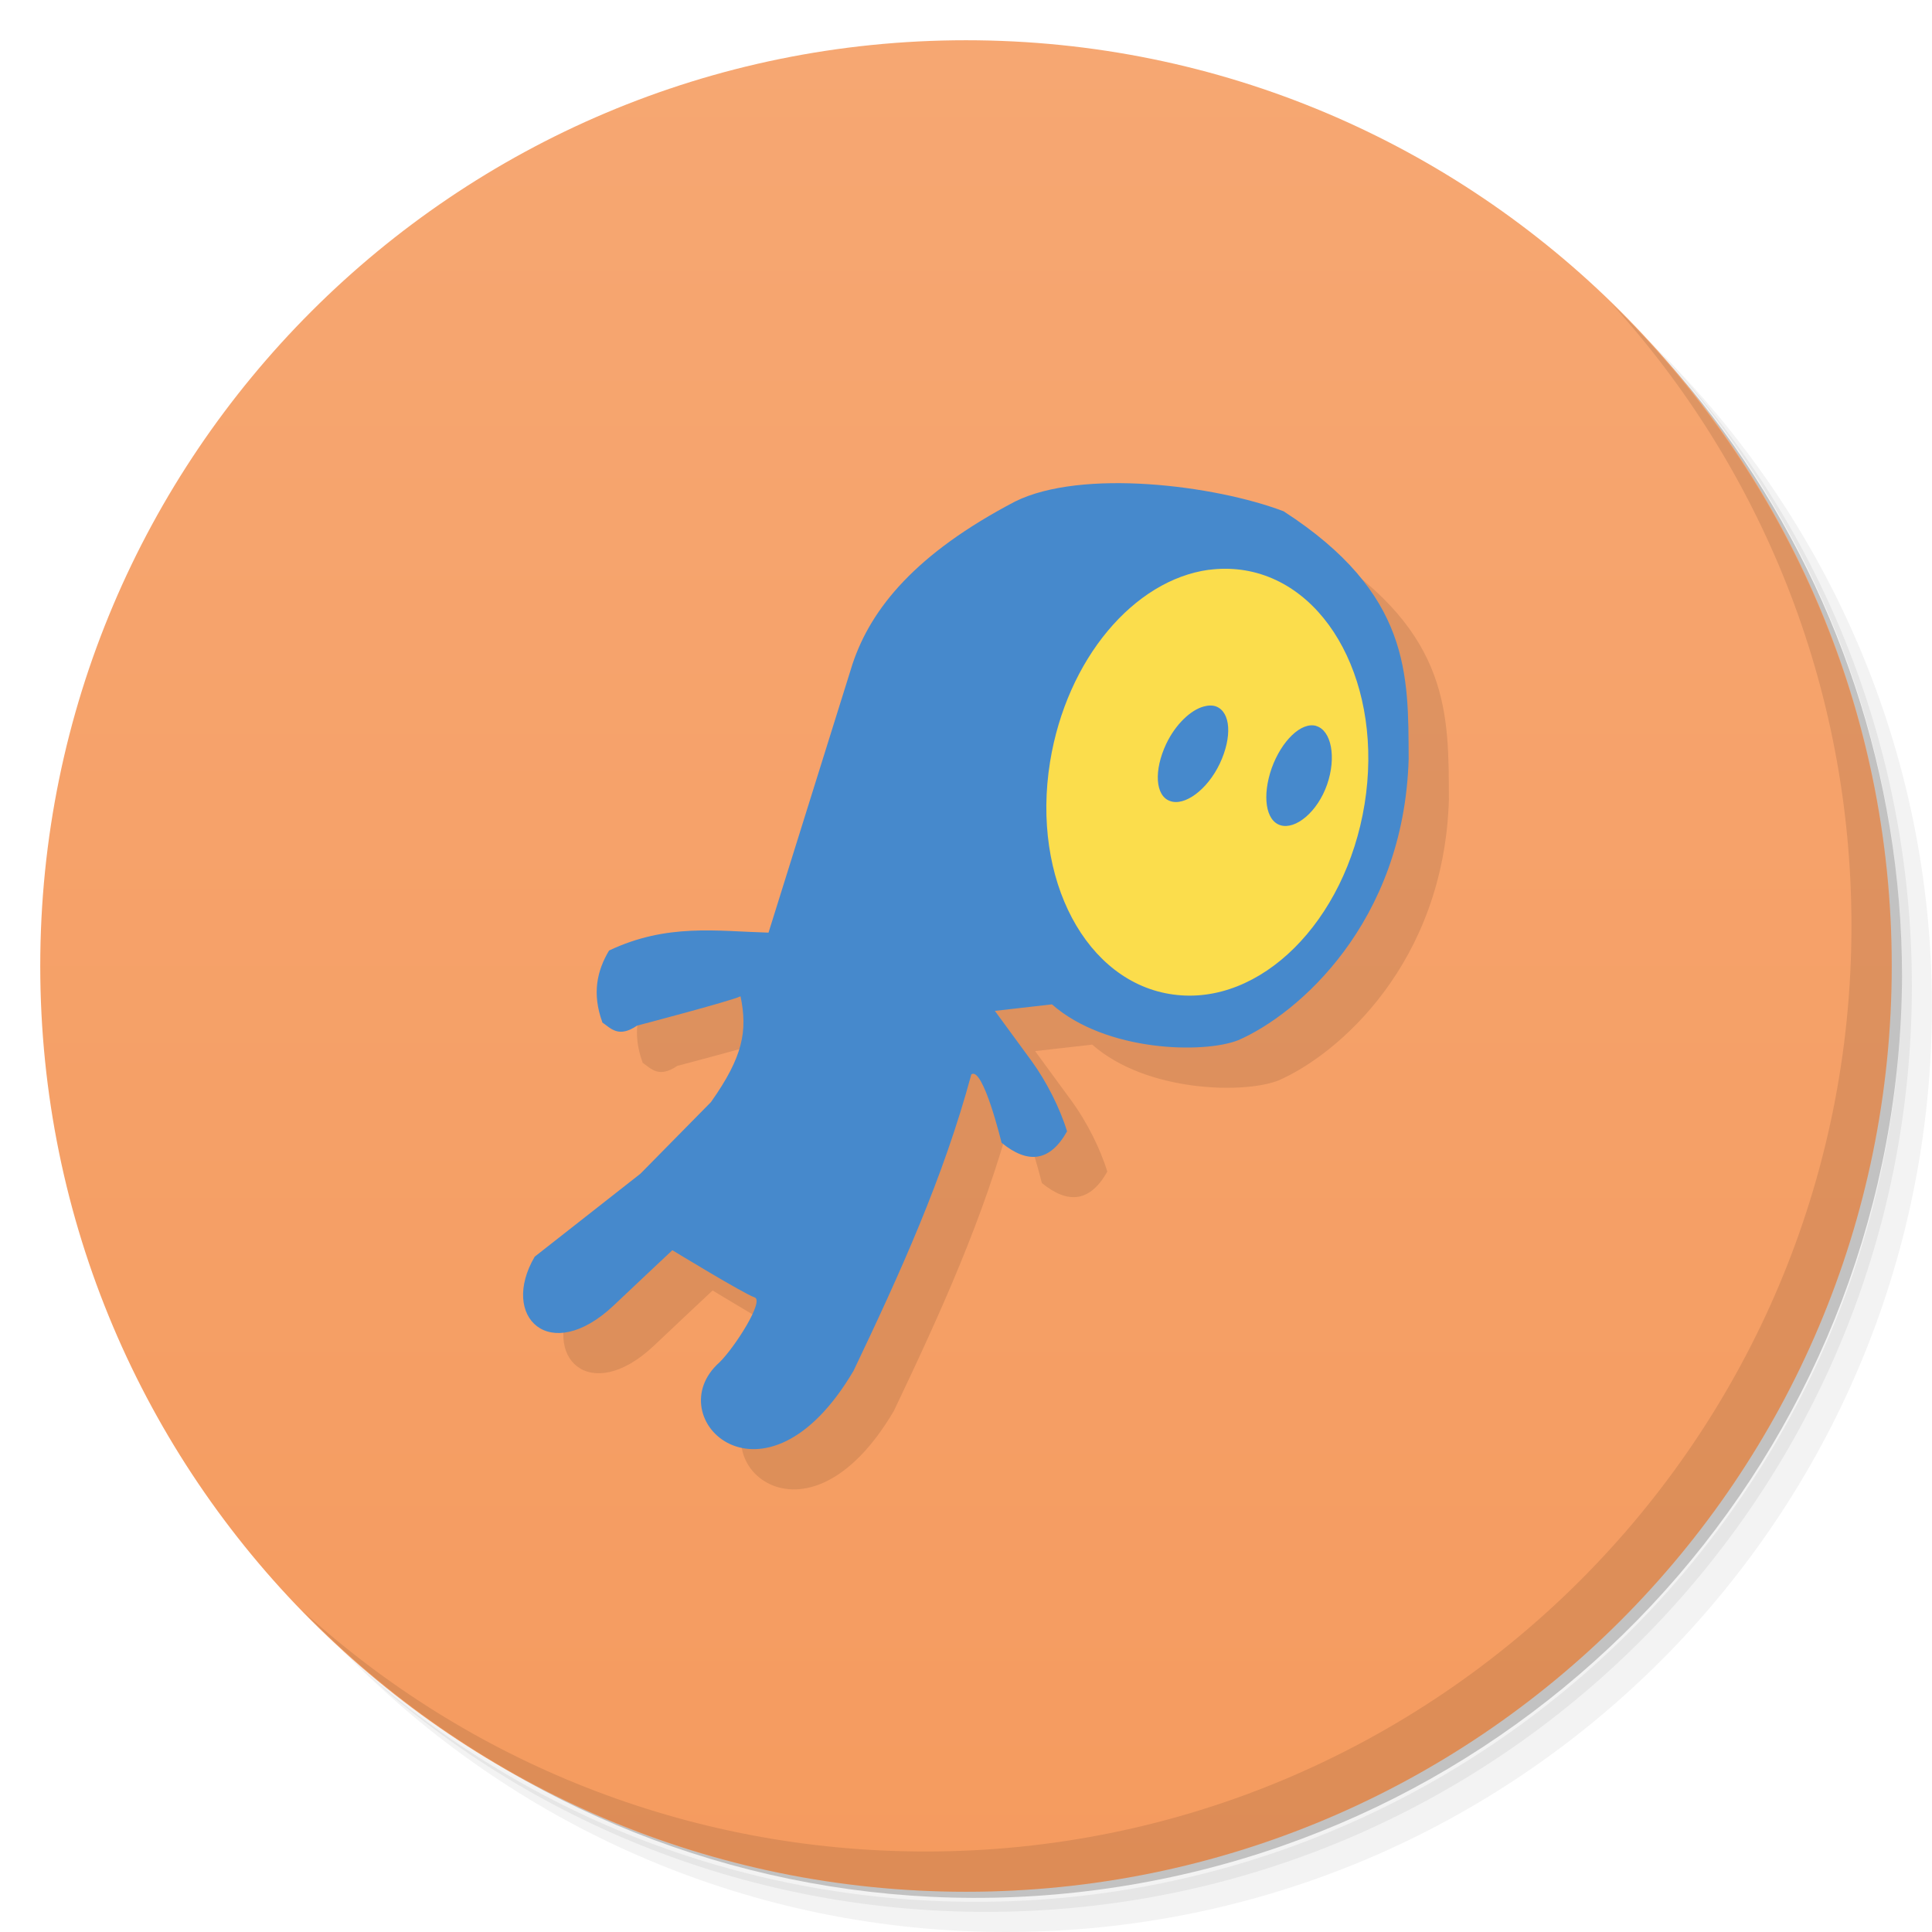
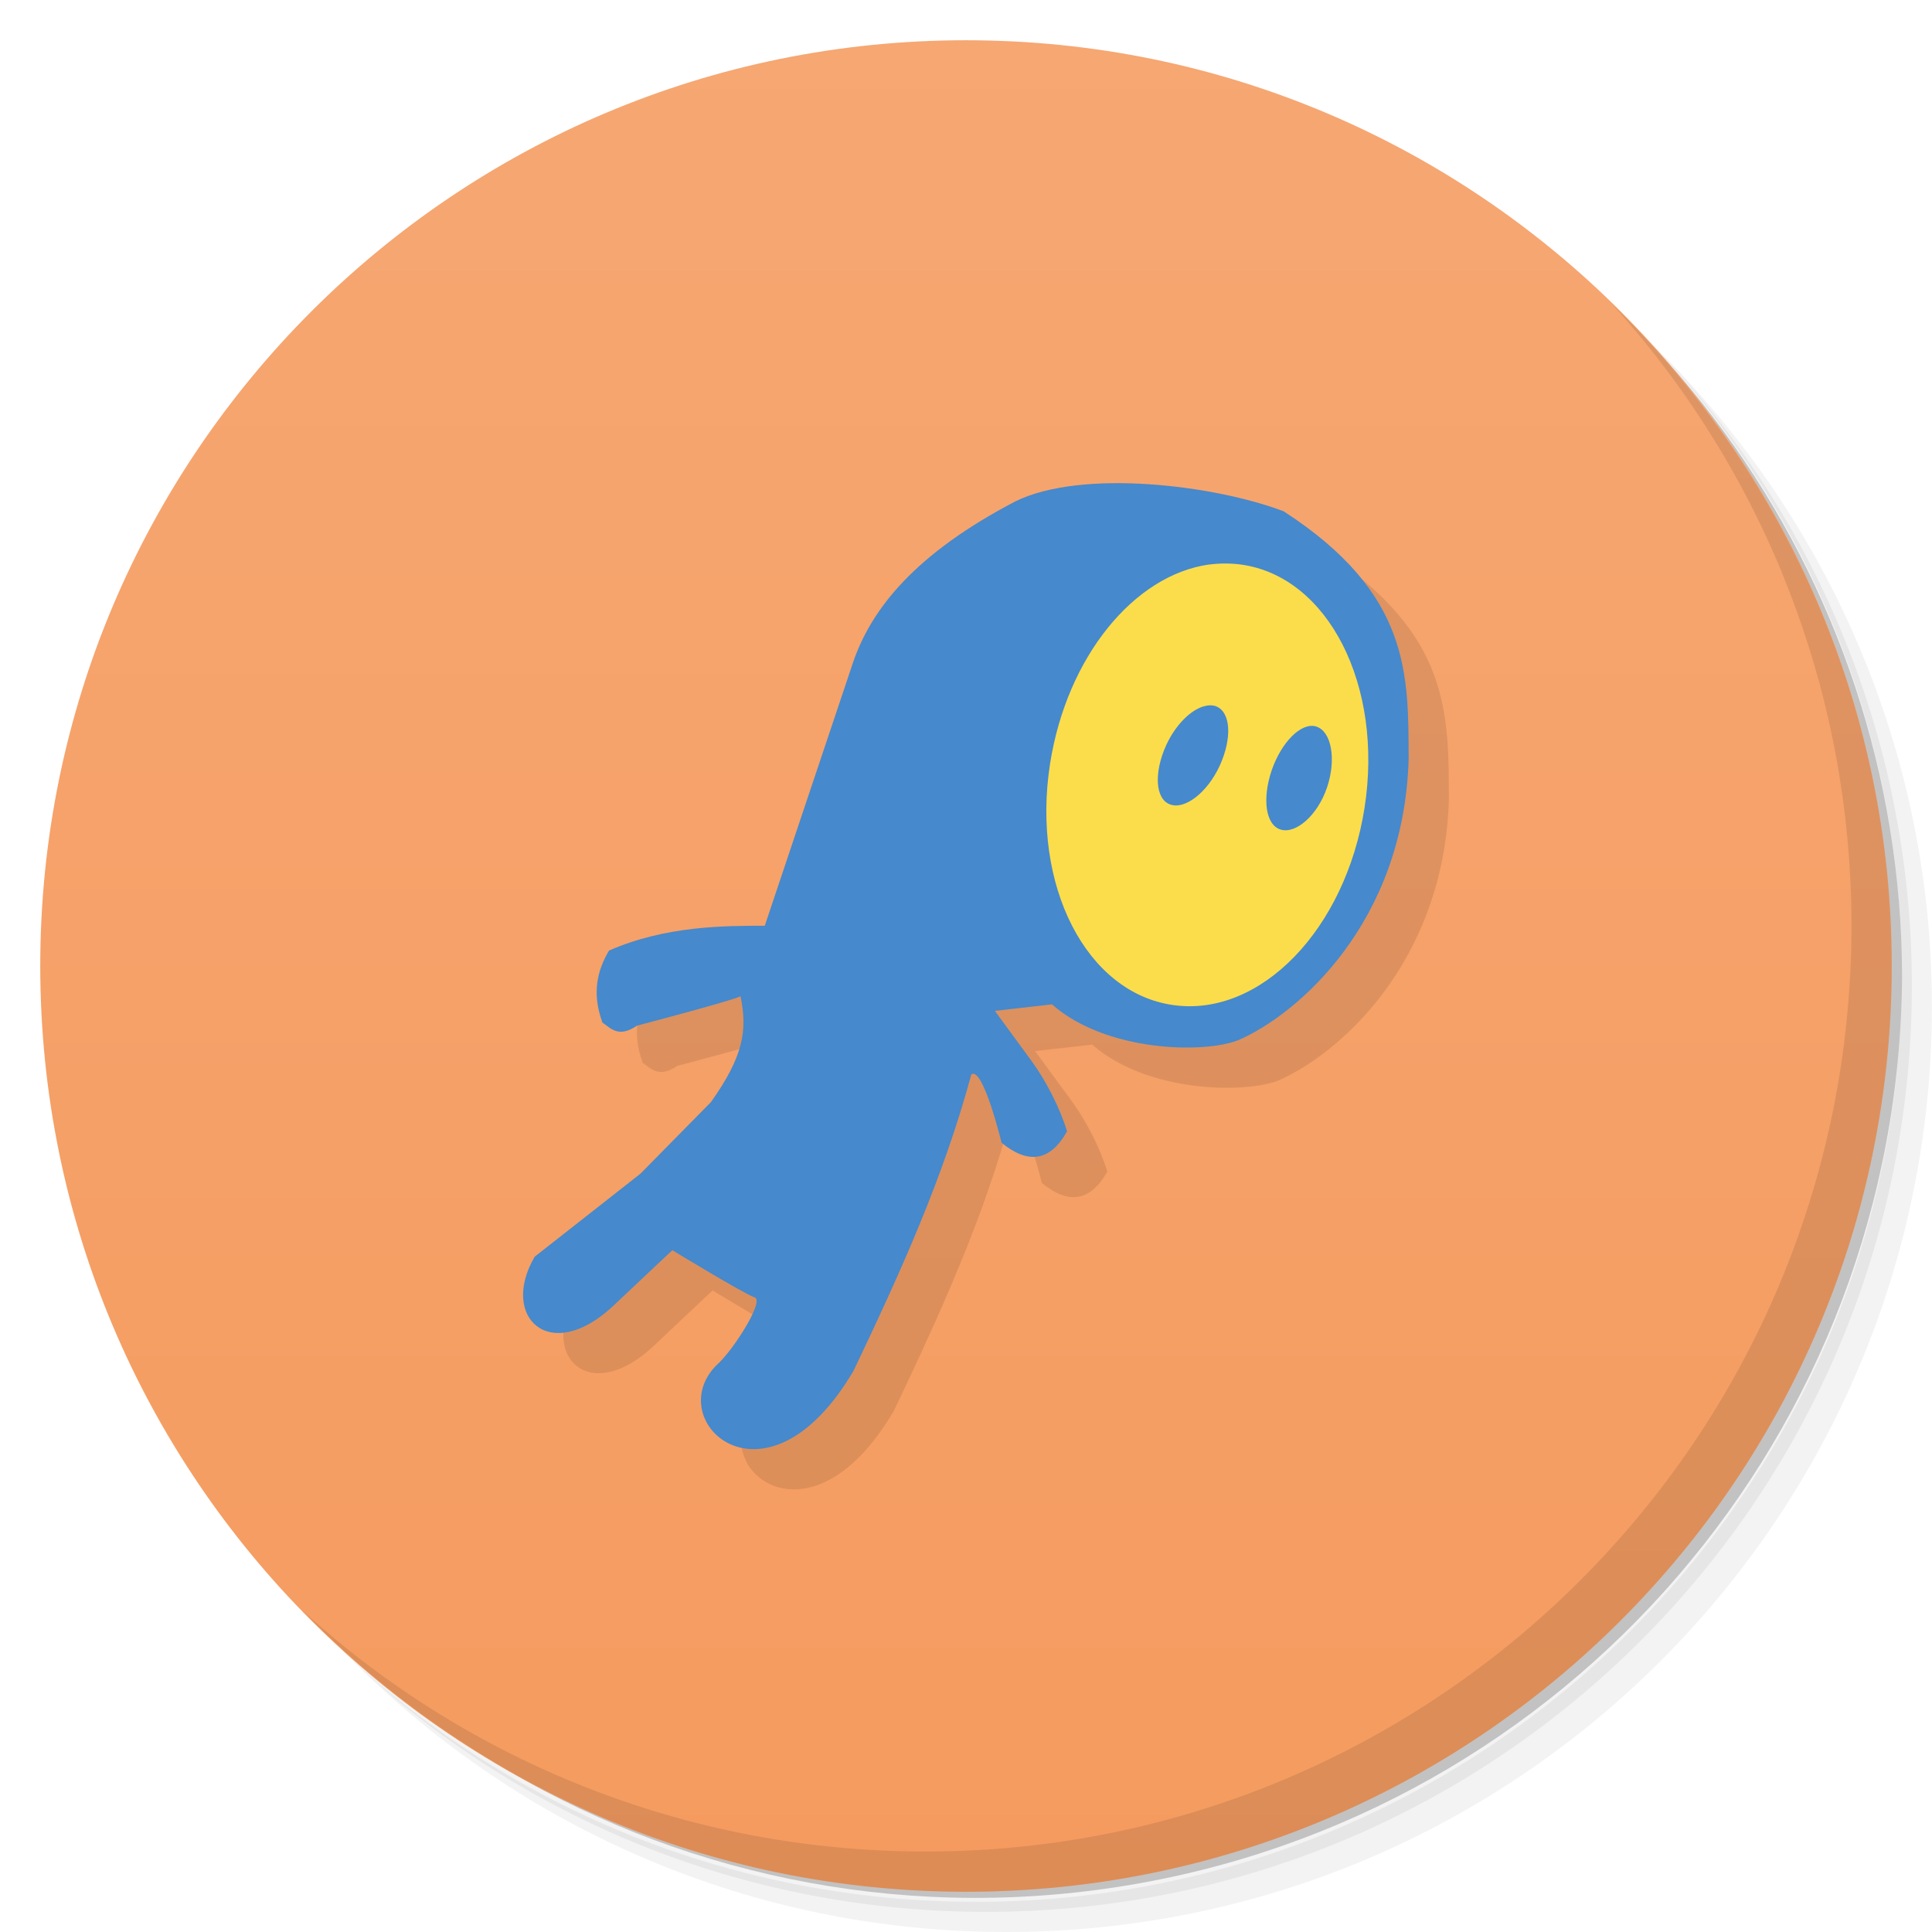
- <svg xmlns="http://www.w3.org/2000/svg" viewBox="0 0 48 48">
+ <svg xmlns="http://www.w3.org/2000/svg" version="1.1" viewBox="0 0 48 48">
  <defs>
-     <linearGradient id="linearGradient3764" x1="1" x2="47" gradientUnits="userSpaceOnUse" gradientTransform="matrix(0,-1,1,0,-1.5e-6,48)">
-       <stop style="stop-color:#f59b5f;stop-opacity:1" />
-       <stop offset="1" style="stop-color:#f6a772;stop-opacity:1" />
+     <linearGradient id="linearGradient3764" x1="1" x2="47" gradientTransform="matrix(0 -1 1 0 -1.5e-6 48)" gradientUnits="userSpaceOnUse">
+       <stop style="stop-color:#f59b5f" offset="0" />
+       <stop style="stop-color:#f6a772" offset="1" />
    </linearGradient>
  </defs>
-   <g>
-     <path d="m 36.31 5 c 5.859 4.062 9.688 10.831 9.688 18.5 c 0 12.426 -10.07 22.5 -22.5 22.5 c -7.669 0 -14.438 -3.828 -18.5 -9.688 c 1.037 1.822 2.306 3.499 3.781 4.969 c 4.085 3.712 9.514 5.969 15.469 5.969 c 12.703 0 23 -10.298 23 -23 c 0 -5.954 -2.256 -11.384 -5.969 -15.469 c -1.469 -1.475 -3.147 -2.744 -4.969 -3.781 z m 4.969 3.781 c 3.854 4.113 6.219 9.637 6.219 15.719 c 0 12.703 -10.297 23 -23 23 c -6.081 0 -11.606 -2.364 -15.719 -6.219 c 4.16 4.144 9.883 6.719 16.219 6.719 c 12.703 0 23 -10.298 23 -23 c 0 -6.335 -2.575 -12.06 -6.719 -16.219 z" style="opacity:0.05" />
-     <path d="m 41.28 8.781 c 3.712 4.085 5.969 9.514 5.969 15.469 c 0 12.703 -10.297 23 -23 23 c -5.954 0 -11.384 -2.256 -15.469 -5.969 c 4.113 3.854 9.637 6.219 15.719 6.219 c 12.703 0 23 -10.298 23 -23 c 0 -6.081 -2.364 -11.606 -6.219 -15.719 z" style="opacity:0.1" />
-     <path d="m 31.25 2.375 c 8.615 3.154 14.75 11.417 14.75 21.13 c 0 12.426 -10.07 22.5 -22.5 22.5 c -9.708 0 -17.971 -6.135 -21.12 -14.75 a 23 23 0 0 0 44.875 -7 a 23 23 0 0 0 -16 -21.875 z" style="opacity:0.2" />
+   <path d="m36.31 5c5.859 4.062 9.688 10.831 9.688 18.5 0 12.426-10.07 22.5-22.5 22.5-7.669 0-14.438-3.828-18.5-9.688 1.037 1.822 2.306 3.499 3.781 4.969 4.085 3.712 9.514 5.969 15.469 5.969 12.703 0 23-10.298 23-23 0-5.954-2.256-11.384-5.969-15.469-1.469-1.475-3.147-2.744-4.969-3.781zm4.969 3.781c3.854 4.113 6.219 9.637 6.219 15.719 0 12.703-10.297 23-23 23-6.081 0-11.606-2.364-15.719-6.219 4.16 4.144 9.883 6.719 16.219 6.719 12.703 0 23-10.298 23-23 0-6.335-2.575-12.06-6.719-16.219z" style="opacity:.05" />
+   <path d="m41.28 8.781c3.712 4.085 5.969 9.514 5.969 15.469 0 12.703-10.297 23-23 23-5.954 0-11.384-2.256-15.469-5.969 4.113 3.854 9.637 6.219 15.719 6.219 12.703 0 23-10.298 23-23 0-6.081-2.364-11.606-6.219-15.719z" style="opacity:.1" />
+   <path d="m31.25 2.375c8.615 3.154 14.75 11.417 14.75 21.13 0 12.426-10.07 22.5-22.5 22.5-9.708 0-17.971-6.135-21.12-14.75a23 23 0 0 0 44.875-7 23 23 0 0 0-16-21.875z" style="opacity:.2" />
+   <path d="m24 1c12.703 0 23 10.297 23 23s-10.297 23-23 23-23-10.297-23-23 10.297-23 23-23z" style="fill:url(#linearGradient3764)" />
+   <g transform="translate(1,1)" />
+   <g transform="translate(-.00046046)">
+     <path d="m15.965 26.395c-0.26-0.713-0.131-1.278 0.167-1.779 1.36-0.616 2.869-0.616 3.869-0.616l2.179-6.5c0.464-1.395 1.585-2.755 4.04-4.04 1.652-0.819 4.957-0.409 6.672 0.243 3.164 2.047 3.096 4.069 3.106 6.156-0.12 4.073-2.757 6.343-4.233 6.984-0.855 0.339-3.284 0.294-4.629-0.89l-1.418 0.162 0.918 1.254c0.36 0.496 0.698 1.158 0.875 1.739-0.427 0.763-0.979 0.814-1.627 0.283 0 0-0.459-1.901-0.751-1.699-0.694 2.572-1.772 4.943-2.924 7.36-2.21 3.76-4.878 1.172-3.336-0.202 0.375-0.364 1.126-1.537 0.875-1.617-0.255-0.082-2.043-1.172-2.043-1.172s-1.293 1.214-1.46 1.375c-1.589 1.496-2.835 0.278-1.96-1.214l2.627-2.062 1.752-1.779c0.798-1.127 0.913-1.769 0.735-2.628-0.255 0.122-2.57 0.728-2.57 0.728-0.464 0.313-0.646 0.071-0.87-0.082" style="opacity:.1" />
+     <path d="m14.965 25.395c-0.26-0.713-0.131-1.278 0.167-1.779 1.407-0.616 2.869-0.616 3.869-0.616l2.179-6.5c0.464-1.395 1.585-2.755 4.04-4.04 1.652-0.819 4.957-0.409 6.672 0.243 3.164 2.047 3.096 4.069 3.106 6.156-0.12 4.073-2.757 6.343-4.233 6.984-0.855 0.339-3.284 0.294-4.629-0.89l-1.418 0.162 0.918 1.254c0.36 0.496 0.698 1.158 0.875 1.739-0.427 0.763-0.979 0.814-1.627 0.283 0 0-0.459-1.901-0.751-1.699-0.694 2.572-1.772 4.943-2.924 7.36-2.21 3.76-4.878 1.172-3.336-0.202 0.375-0.364 1.126-1.537 0.875-1.617-0.255-0.082-2.043-1.172-2.043-1.172s-1.293 1.214-1.46 1.375c-1.589 1.496-2.835 0.278-1.96-1.214l2.627-2.062 1.752-1.779c0.798-1.127 0.913-1.769 0.735-2.628-0.255 0.122-2.57 0.728-2.57 0.728-0.464 0.313-0.646 0.071-0.87-0.082" style="fill:#4689cc" />
+     <path d="m30.04 14.025c-1.866 0.261-3.535 2.296-3.951 4.949-0.472 3.031 0.905 5.698 3.063 5.997 2.16 0.305 4.277-1.876 4.751-4.906 0.472-3.031-0.899-5.735-3.063-6.038-0.271-0.036-0.533-0.036-0.8 0m-0.134 3.522c0.105-0.031 0.222-0.036 0.311 0 0.361 0.146 0.399 0.786 0.09 1.469-0.311 0.681-0.882 1.111-1.243 0.965-0.361-0.137-0.399-0.786-0.09-1.469 0.233-0.508 0.611-0.875 0.932-0.965m2.798 0.503c0.372 0.115 0.504 0.803 0.267 1.51-0.239 0.707-0.783 1.164-1.155 1.048-0.372-0.115-0.46-0.759-0.222-1.469 0.244-0.707 0.739-1.205 1.11-1.091" style="fill:#fbdd4c" />
  </g>
-   <g>
-     <path d="m 24 1 c 12.703 0 23 10.297 23 23 c 0 12.703 -10.297 23 -23 23 -12.703 0 -23 -10.297 -23 -23 0 -12.703 10.297 -23 23 -23 z" style="fill:url(#linearGradient3764);fill-opacity:1" />
-   </g>
-   <g>
-     <g>
-       <g transform="translate(1,1)">
-         <g style="opacity:0.1">
-      
-     </g>
-       </g>
-     </g>
-   </g>
-   <g transform="translate(-4.6045696e-4,0)">
-     <g>
-       <g>
-         <path d="m 15.965 26.395 c -0.26 -0.713 -0.131 -1.278 0.167 -1.779 1.438 -0.682 2.682 -0.48 3.962 -0.445 l 2.086 -6.671 c 0.464 -1.395 1.585 -2.755 4.04 -4.04 1.652 -0.819 4.957 -0.409 6.672 0.243 3.164 2.047 3.096 4.069 3.106 6.156 -0.12 4.073 -2.757 6.343 -4.233 6.984 -0.855 0.339 -3.284 0.294 -4.629 -0.89 l -1.418 0.162 0.918 1.254 c 0.36 0.496 0.698 1.158 0.875 1.739 -0.427 0.763 -0.979 0.814 -1.627 0.283 0 0 -0.459 -1.901 -0.751 -1.699 -0.694 2.572 -1.772 4.943 -2.924 7.36 -2.21 3.76 -4.878 1.172 -3.336 -0.202 0.375 -0.364 1.126 -1.537 0.875 -1.617 -0.255 -0.082 -2.043 -1.172 -2.043 -1.172 0 0 -1.293 1.214 -1.46 1.375 -1.589 1.496 -2.835 0.278 -1.96 -1.214 l 2.627 -2.062 1.752 -1.779 c 0.798 -1.127 0.913 -1.769 0.735 -2.628 -0.255 0.122 -2.57 0.728 -2.57 0.728 -0.464 0.313 -0.646 0.071 -0.87 -0.082 m 0 0" style="fill:#000;opacity:0.1;fill-opacity:1;stroke:none;fill-rule:nonzero" />
-         <path d="m 14.965 25.395 c -0.26 -0.713 -0.131 -1.278 0.167 -1.779 1.438 -0.682 2.682 -0.48 3.962 -0.445 l 2.086 -6.671 c 0.464 -1.395 1.585 -2.755 4.04 -4.04 1.652 -0.819 4.957 -0.409 6.672 0.243 3.164 2.047 3.096 4.069 3.106 6.156 -0.12 4.073 -2.757 6.343 -4.233 6.984 -0.855 0.339 -3.284 0.294 -4.629 -0.89 l -1.418 0.162 0.918 1.254 c 0.36 0.496 0.698 1.158 0.875 1.739 -0.427 0.763 -0.979 0.814 -1.627 0.283 0 0 -0.459 -1.901 -0.751 -1.699 -0.694 2.572 -1.772 4.943 -2.924 7.36 -2.21 3.76 -4.878 1.172 -3.336 -0.202 0.375 -0.364 1.126 -1.537 0.875 -1.617 -0.255 -0.082 -2.043 -1.172 -2.043 -1.172 0 0 -1.293 1.214 -1.46 1.375 -1.589 1.496 -2.835 0.278 -1.96 -1.214 l 2.627 -2.062 1.752 -1.779 c 0.798 -1.127 0.913 -1.769 0.735 -2.628 -0.255 0.122 -2.57 0.728 -2.57 0.728 -0.464 0.313 -0.646 0.071 -0.87 -0.082 m 0 0" style="fill:#4689cc;fill-opacity:1;stroke:none;fill-rule:nonzero" />
-         <path d="m 30.04 14.155 c -1.866 0.252 -3.535 2.214 -3.951 4.772 -0.472 2.922 0.905 5.494 3.063 5.782 2.16 0.294 4.277 -1.809 4.751 -4.73 0.472 -2.922 -0.899 -5.529 -3.063 -5.822 -0.271 -0.035 -0.533 -0.035 -0.8 0 m -0.134 3.396 c 0.105 -0.03 0.222 -0.035 0.311 0 0.361 0.141 0.399 0.758 0.09 1.416 -0.311 0.657 -0.882 1.071 -1.243 0.93 -0.361 -0.132 -0.399 -0.758 -0.09 -1.416 0.233 -0.49 0.611 -0.844 0.932 -0.93 m 2.798 0.485 c 0.372 0.111 0.504 0.774 0.267 1.456 -0.239 0.682 -0.783 1.122 -1.155 1.01 -0.372 -0.111 -0.46 -0.732 -0.222 -1.416 0.244 -0.682 0.739 -1.162 1.11 -1.052 m 0 0" style="fill:#fbdd4c;fill-opacity:1;stroke:none;fill-rule:nonzero" />
-       </g>
-     </g>
-   </g>
-   <g>
-     <path d="m 40.03 7.531 c 3.712 4.084 5.969 9.514 5.969 15.469 0 12.703 -10.297 23 -23 23 c -5.954 0 -11.384 -2.256 -15.469 -5.969 4.178 4.291 10.01 6.969 16.469 6.969 c 12.703 0 23 -10.298 23 -23 0 -6.462 -2.677 -12.291 -6.969 -16.469 z" style="opacity:0.1" />
-   </g>
+   <path d="m40.03 7.531c3.712 4.084 5.969 9.514 5.969 15.469 0 12.703-10.297 23-23 23-5.954 0-11.384-2.256-15.469-5.969 4.178 4.291 10.01 6.969 16.469 6.969 12.703 0 23-10.298 23-23 0-6.462-2.677-12.291-6.969-16.469z" style="opacity:.1" />
</svg>
